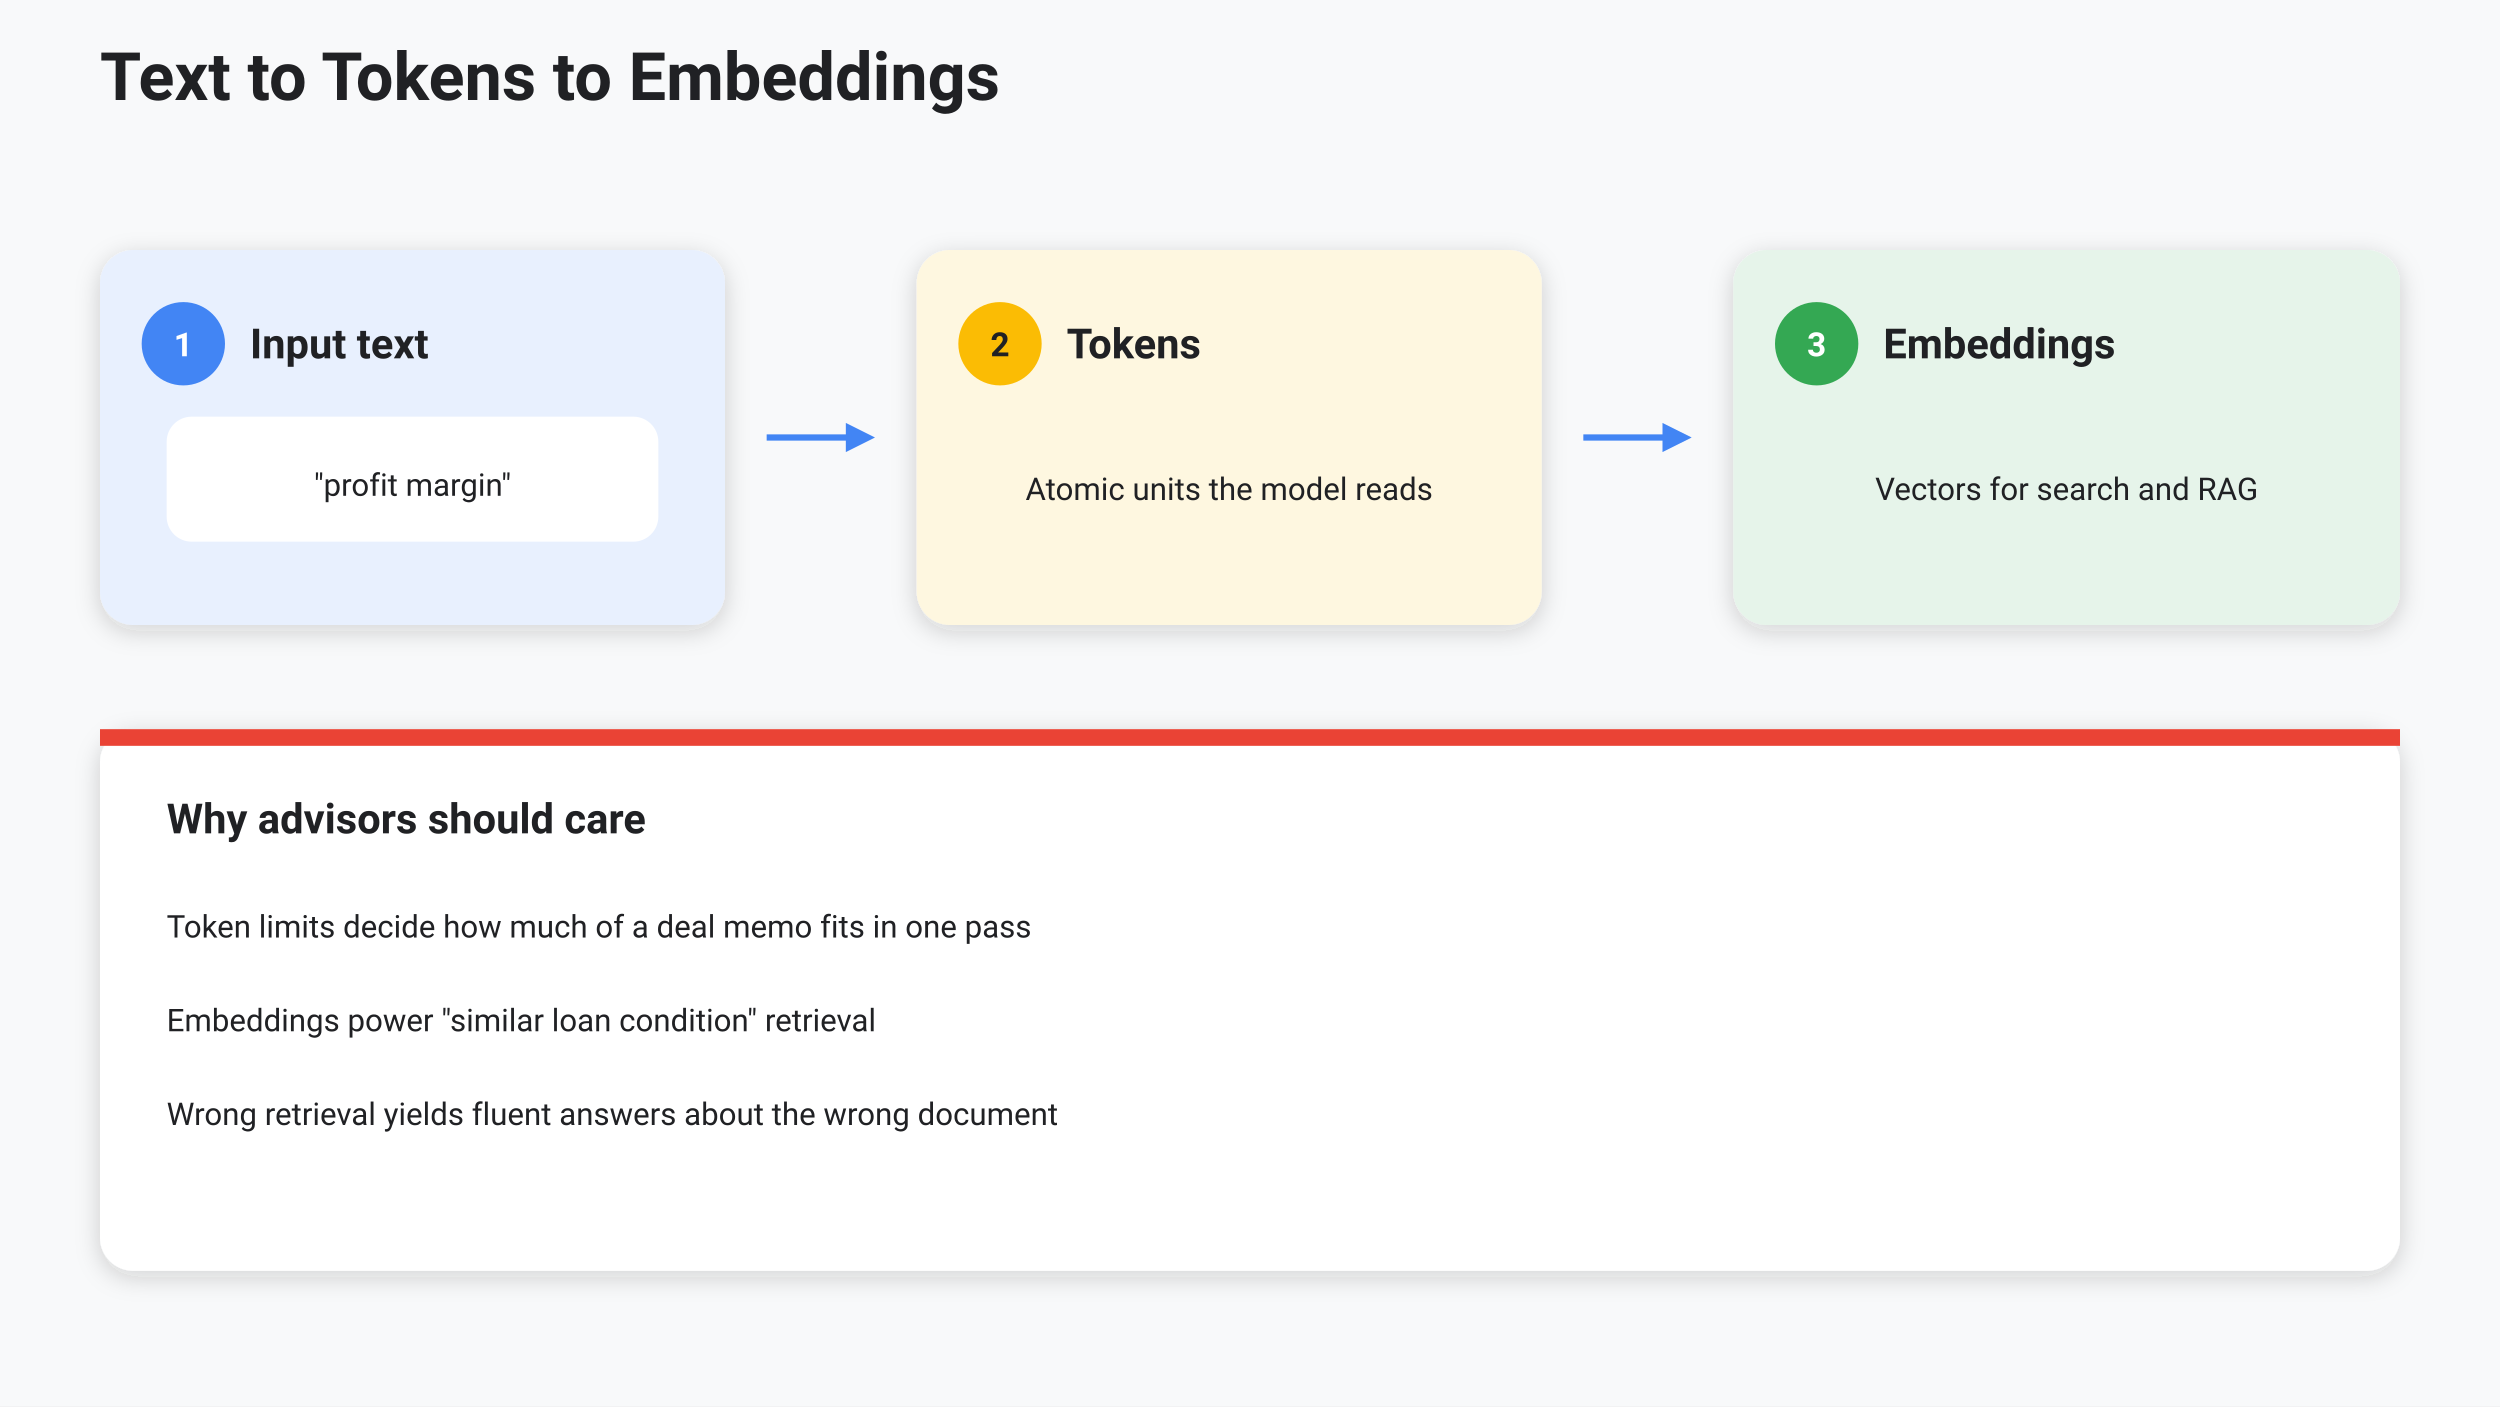
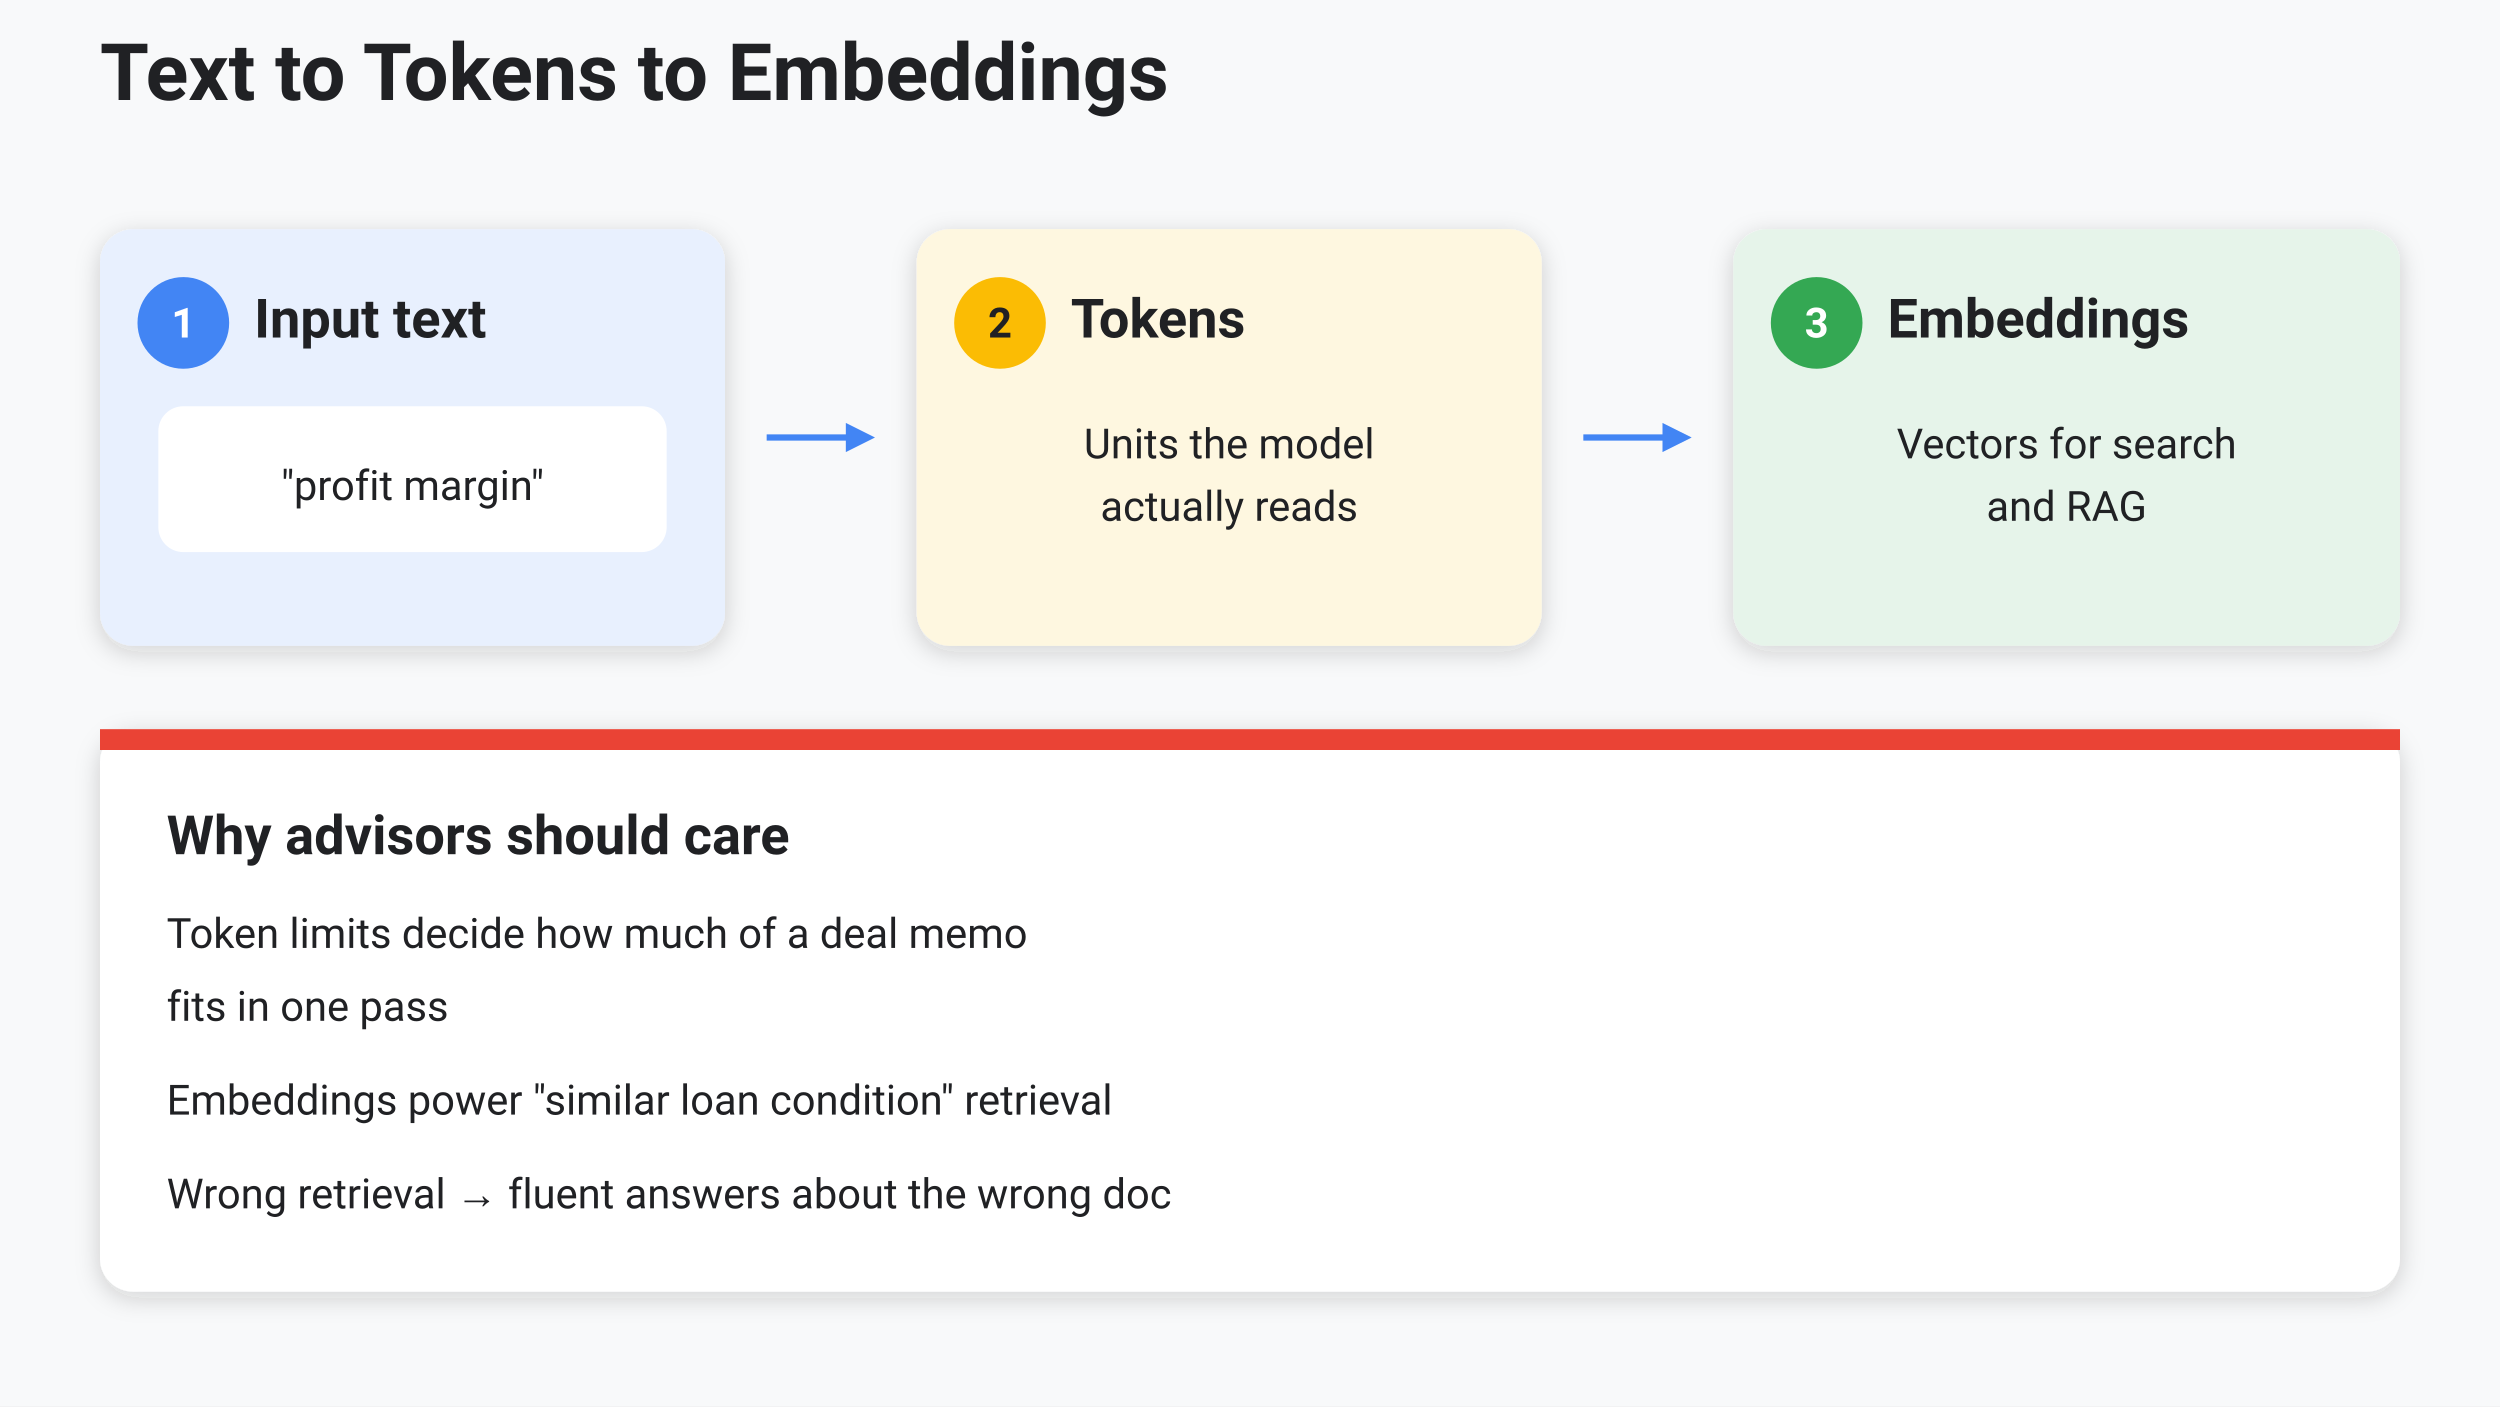
<svg xmlns="http://www.w3.org/2000/svg" width="1200" height="675" viewBox="0 0 1200 675">
  <defs>
    <filter id="elev2" x="-40%" y="-40%" width="180%" height="180%">
      <feDropShadow dx="0" dy="3" stdDeviation="6" flood-color="#202124" flood-opacity="0.18" />
    </filter>
    <style type="text/css">
-       .title { font-family: Roboto, Arial, sans-serif; font-size: 32px; font-weight: 700; fill: #202124; }
-       .sub { font-family: Roboto, Arial, sans-serif; font-size: 16px; fill: #5F6368; }
-       .h2 { font-family: Roboto, Arial, sans-serif; font-size: 20px; font-weight: 700; fill: #202124; }
-       .body { font-family: Roboto, Arial, sans-serif; font-size: 15px; fill: #5F6368; }
-       .body-ink { font-family: Roboto, Arial, sans-serif; font-size: 15px; fill: #202124; }
-       .num { font-family: Roboto, Arial, sans-serif; font-size: 16px; font-weight: 700; fill: #FFF; }
-       .num-dark { font-family: Roboto, Arial, sans-serif; font-size: 16px; font-weight: 700; fill: #202124; }
+       .title { font-family: Roboto, Arial, sans-serif; font-size: 38px; font-weight: 700; fill: #202124; }
+       .sub { font-family: Roboto, Arial, sans-serif; font-size: 22px; fill: #5F6368; }
+       .h2 { font-family: Roboto, Arial, sans-serif; font-size: 26px; font-weight: 700; fill: #202124; }
+       .h2-sm { font-family: Roboto, Arial, sans-serif; font-size: 22px; font-weight: 700; fill: #202124; }
+       .body { font-family: Roboto, Arial, sans-serif; font-size: 20px; fill: #5F6368; }
+       .body-ink { font-family: Roboto, Arial, sans-serif; font-size: 20px; fill: #202124; }
+       .num { font-family: Roboto, Arial, sans-serif; font-size: 20px; font-weight: 700; fill: #FFF; }
+       .num-dark { font-family: Roboto, Arial, sans-serif; font-size: 20px; font-weight: 700; fill: #202124; }
      .on-dark { fill: #FFF; }
    </style>
  </defs>
  <rect width="1200" height="675" fill="#F8F9FA" />
  <text x="48" y="48" class="title">Text to Tokens to Embeddings</text>
-   <rect x="48" y="120" width="300" height="180" rx="16" fill="#E8F0FE" filter="url(#elev2)" />
-   <circle cx="88" cy="165" r="20" fill="#4285F4" />
-   <text x="88" y="171" text-anchor="middle" class="num">1</text>
-   <text x="120" y="172" class="h2">Input text</text>
-   <rect x="80" y="200" width="236" height="60" rx="12" fill="#FFFFFF" />
-   <text x="198" y="238" text-anchor="middle" class="body-ink">"profit margin"</text>
+   <rect x="48" y="110" width="300" height="200" rx="16" fill="#E8F0FE" filter="url(#elev2)" />
+   <circle cx="88" cy="155" r="22" fill="#4285F4" />
+   <text x="88" y="162" text-anchor="middle" class="num">1</text>
+   <text x="122" y="162" class="h2">Input text</text>
+   <rect x="76" y="195" width="244" height="70" rx="12" fill="#FFFFFF" />
+   <text x="198" y="240" text-anchor="middle" class="body-ink">"profit margin"</text>
  <line x1="368" y1="210" x2="408" y2="210" stroke="#4285F4" stroke-width="3" />
  <polygon points="420,210 406,203 406,217" fill="#4285F4" />
-   <rect x="440" y="120" width="300" height="180" rx="16" fill="#FEF7E0" filter="url(#elev2)" />
-   <circle cx="480" cy="165" r="20" fill="#FBBC04" />
-   <text x="480" y="171" text-anchor="middle" class="num-dark">2</text>
-   <text x="512" y="172" class="h2">Tokens</text>
-   <text x="590" y="240" text-anchor="middle" class="body-ink">Atomic units the model reads</text>
+   <rect x="440" y="110" width="300" height="200" rx="16" fill="#FEF7E0" filter="url(#elev2)" />
+   <circle cx="480" cy="155" r="22" fill="#FBBC04" />
+   <text x="480" y="162" text-anchor="middle" class="num-dark">2</text>
+   <text x="514" y="162" class="h2">Tokens</text>
+   <text x="590" y="220" text-anchor="middle" class="body-ink">Units the model</text>
+   <text x="590" y="250" text-anchor="middle" class="body-ink">actually reads</text>
  <line x1="760" y1="210" x2="800" y2="210" stroke="#4285F4" stroke-width="3" />
  <polygon points="812,210 798,203 798,217" fill="#4285F4" />
-   <rect x="832" y="120" width="320" height="180" rx="16" fill="#E6F4EA" filter="url(#elev2)" />
-   <circle cx="872" cy="165" r="20" fill="#34A853" />
-   <text x="872" y="171" text-anchor="middle" class="num">3</text>
-   <text x="904" y="172" class="h2">Embeddings</text>
-   <text x="992" y="240" text-anchor="middle" class="body-ink">Vectors for search and RAG</text>
-   <rect x="48" y="350" width="1104" height="260" rx="16" fill="#FFFFFF" filter="url(#elev2)" />
-   <rect x="48" y="350" width="1104" height="8" fill="#EA4335" />
-   <text x="80" y="400" class="h2">Why advisors should care</text>
-   <text x="80" y="450" class="body-ink">Token limits decide how much of a deal memo fits in one pass</text>
-   <text x="80" y="495" class="body-ink">Embeddings power "similar loan condition" retrieval</text>
-   <text x="80" y="540" class="body-ink">Wrong retrieval yields fluent answers about the wrong document</text>
+   <rect x="832" y="110" width="320" height="200" rx="16" fill="#E6F4EA" filter="url(#elev2)" />
+   <circle cx="872" cy="155" r="22" fill="#34A853" />
+   <text x="872" y="162" text-anchor="middle" class="num">3</text>
+   <text x="906" y="162" class="h2">Embeddings</text>
+   <text x="992" y="220" text-anchor="middle" class="body-ink">Vectors for search</text>
+   <text x="992" y="250" text-anchor="middle" class="body-ink">and RAG</text>
+   <rect x="48" y="350" width="1104" height="270" rx="16" fill="#FFFFFF" filter="url(#elev2)" />
+   <rect x="48" y="350" width="1104" height="10" fill="#EA4335" />
+   <text x="80" y="410" class="h2">Why advisors should care</text>
+   <text x="80" y="455" class="body-ink">Token limits decide how much of a deal memo</text>
+   <text x="80" y="490" class="body-ink">fits in one pass</text>
+   <text x="80" y="535" class="body-ink">Embeddings power "similar loan condition" retrieval</text>
+   <text x="80" y="580" class="body-ink">Wrong retrieval → fluent answers about the wrong doc</text>
</svg>
